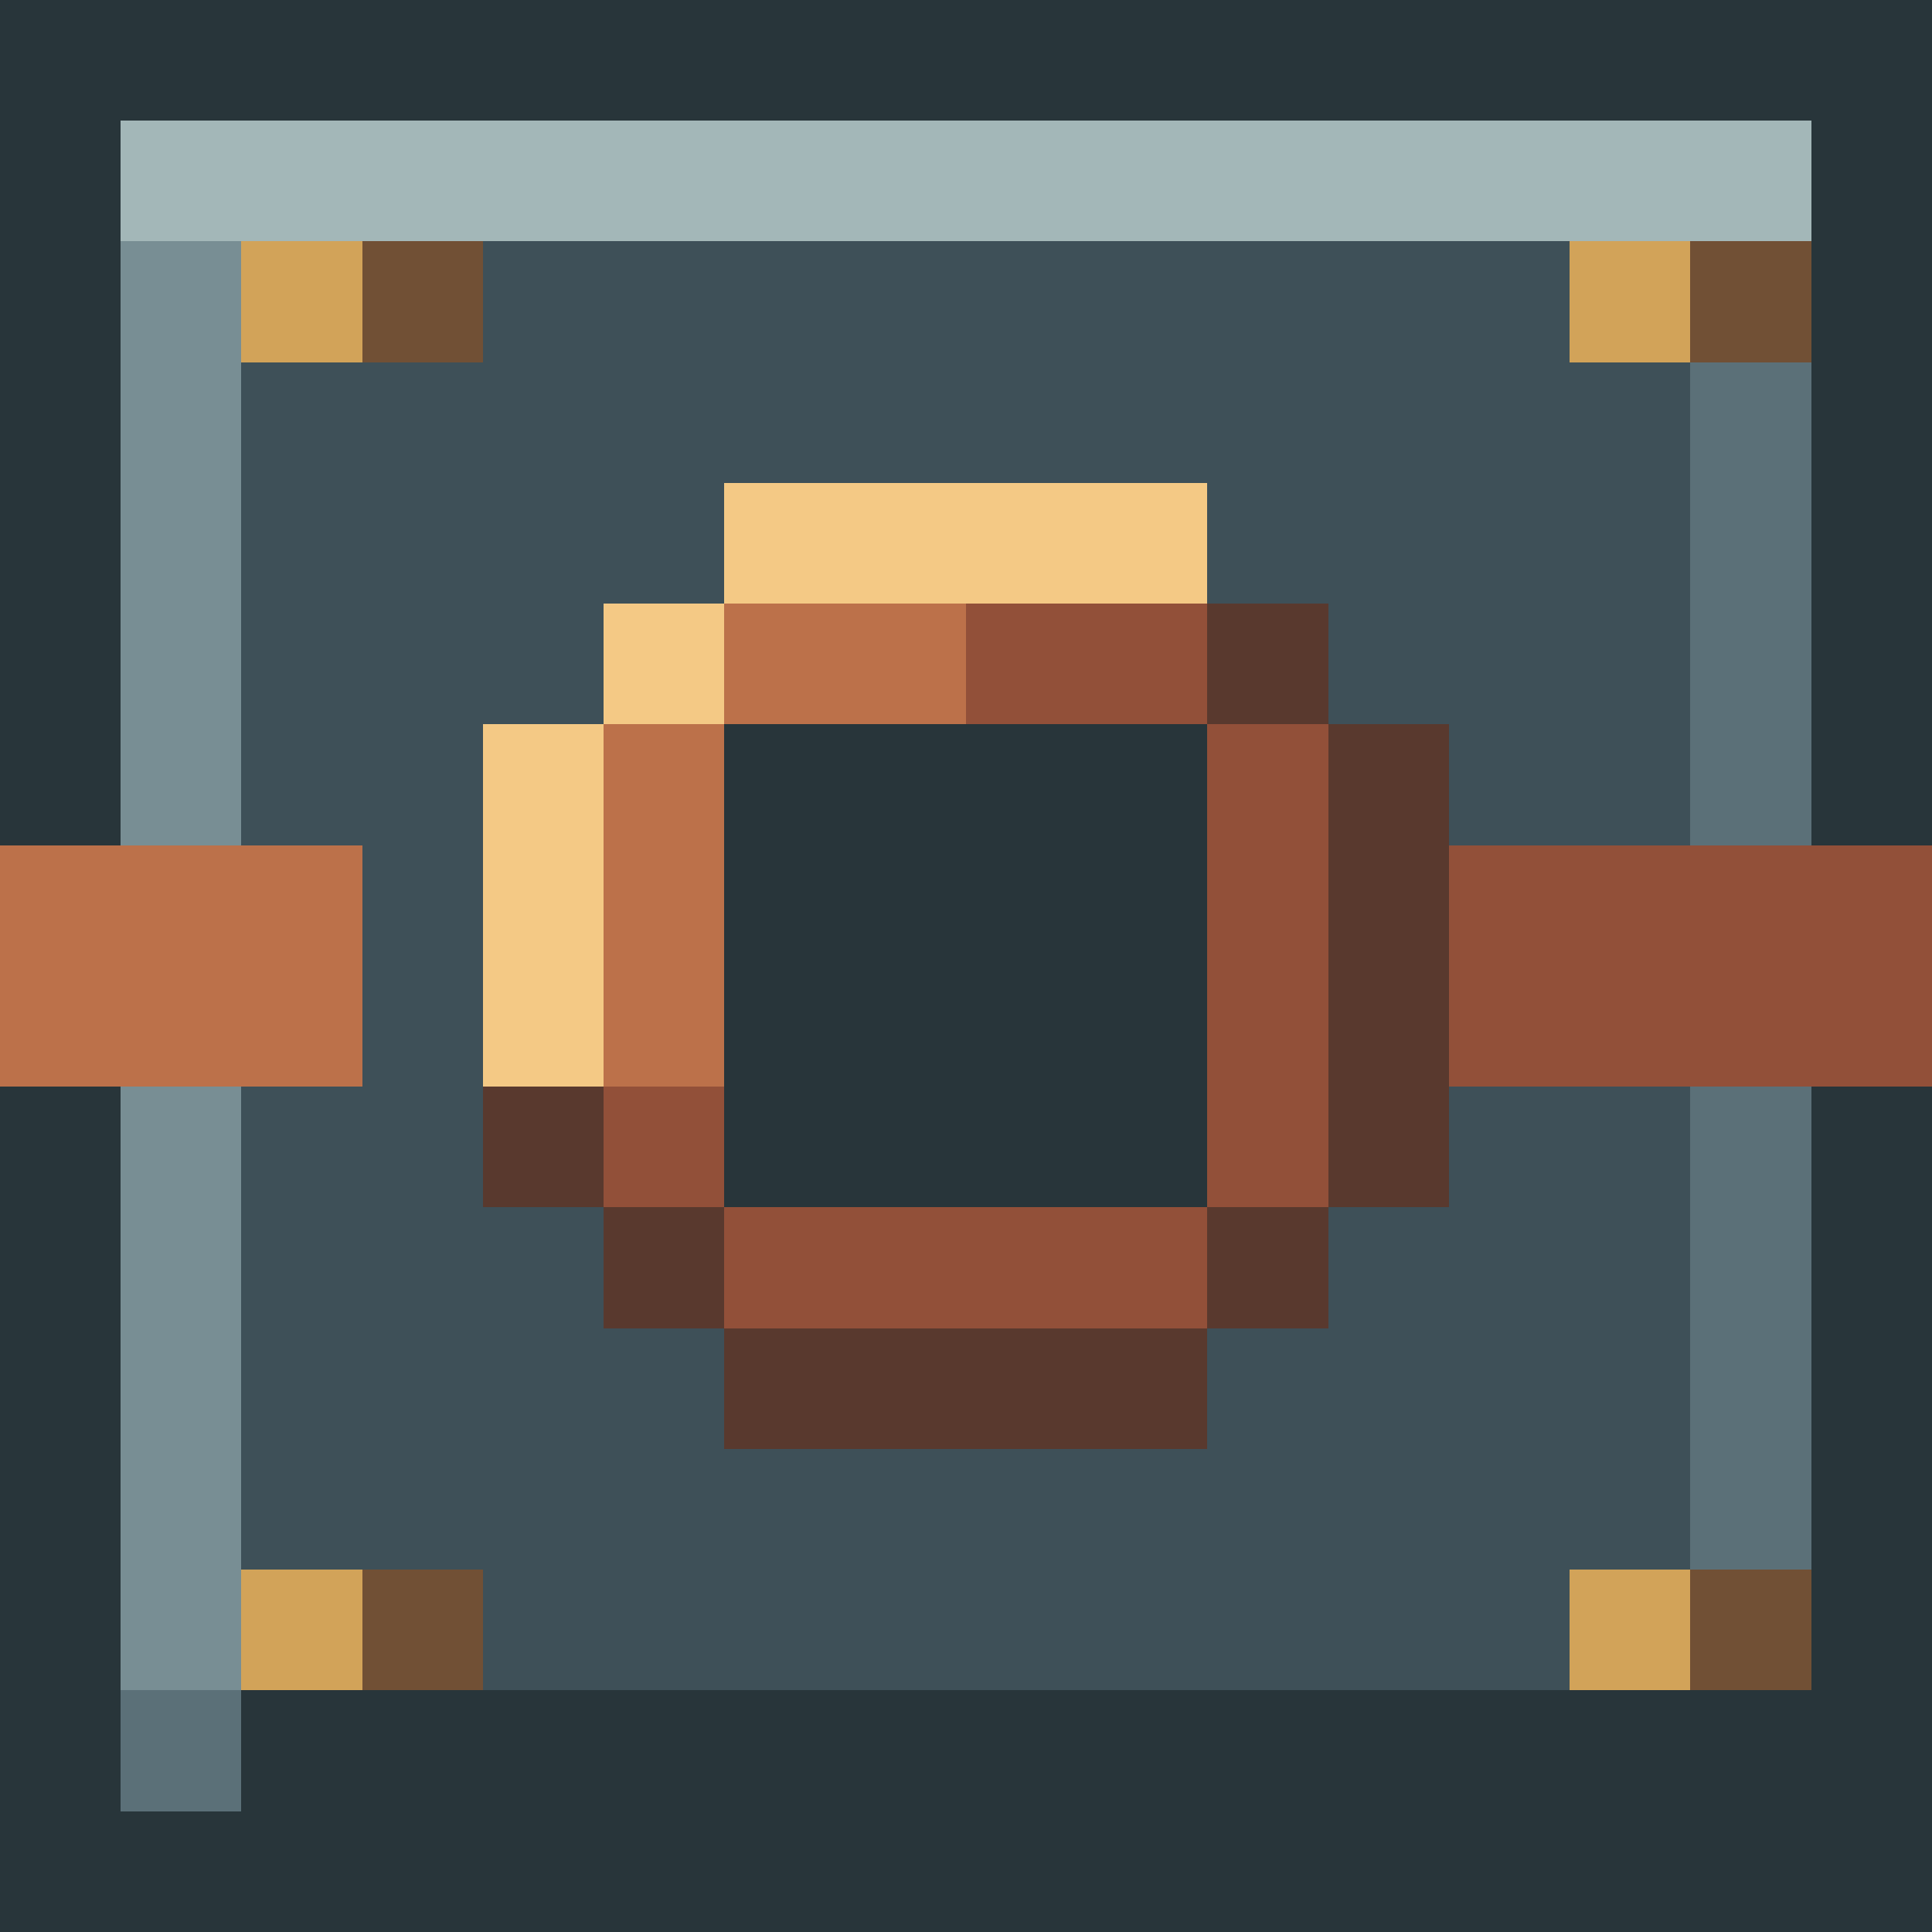
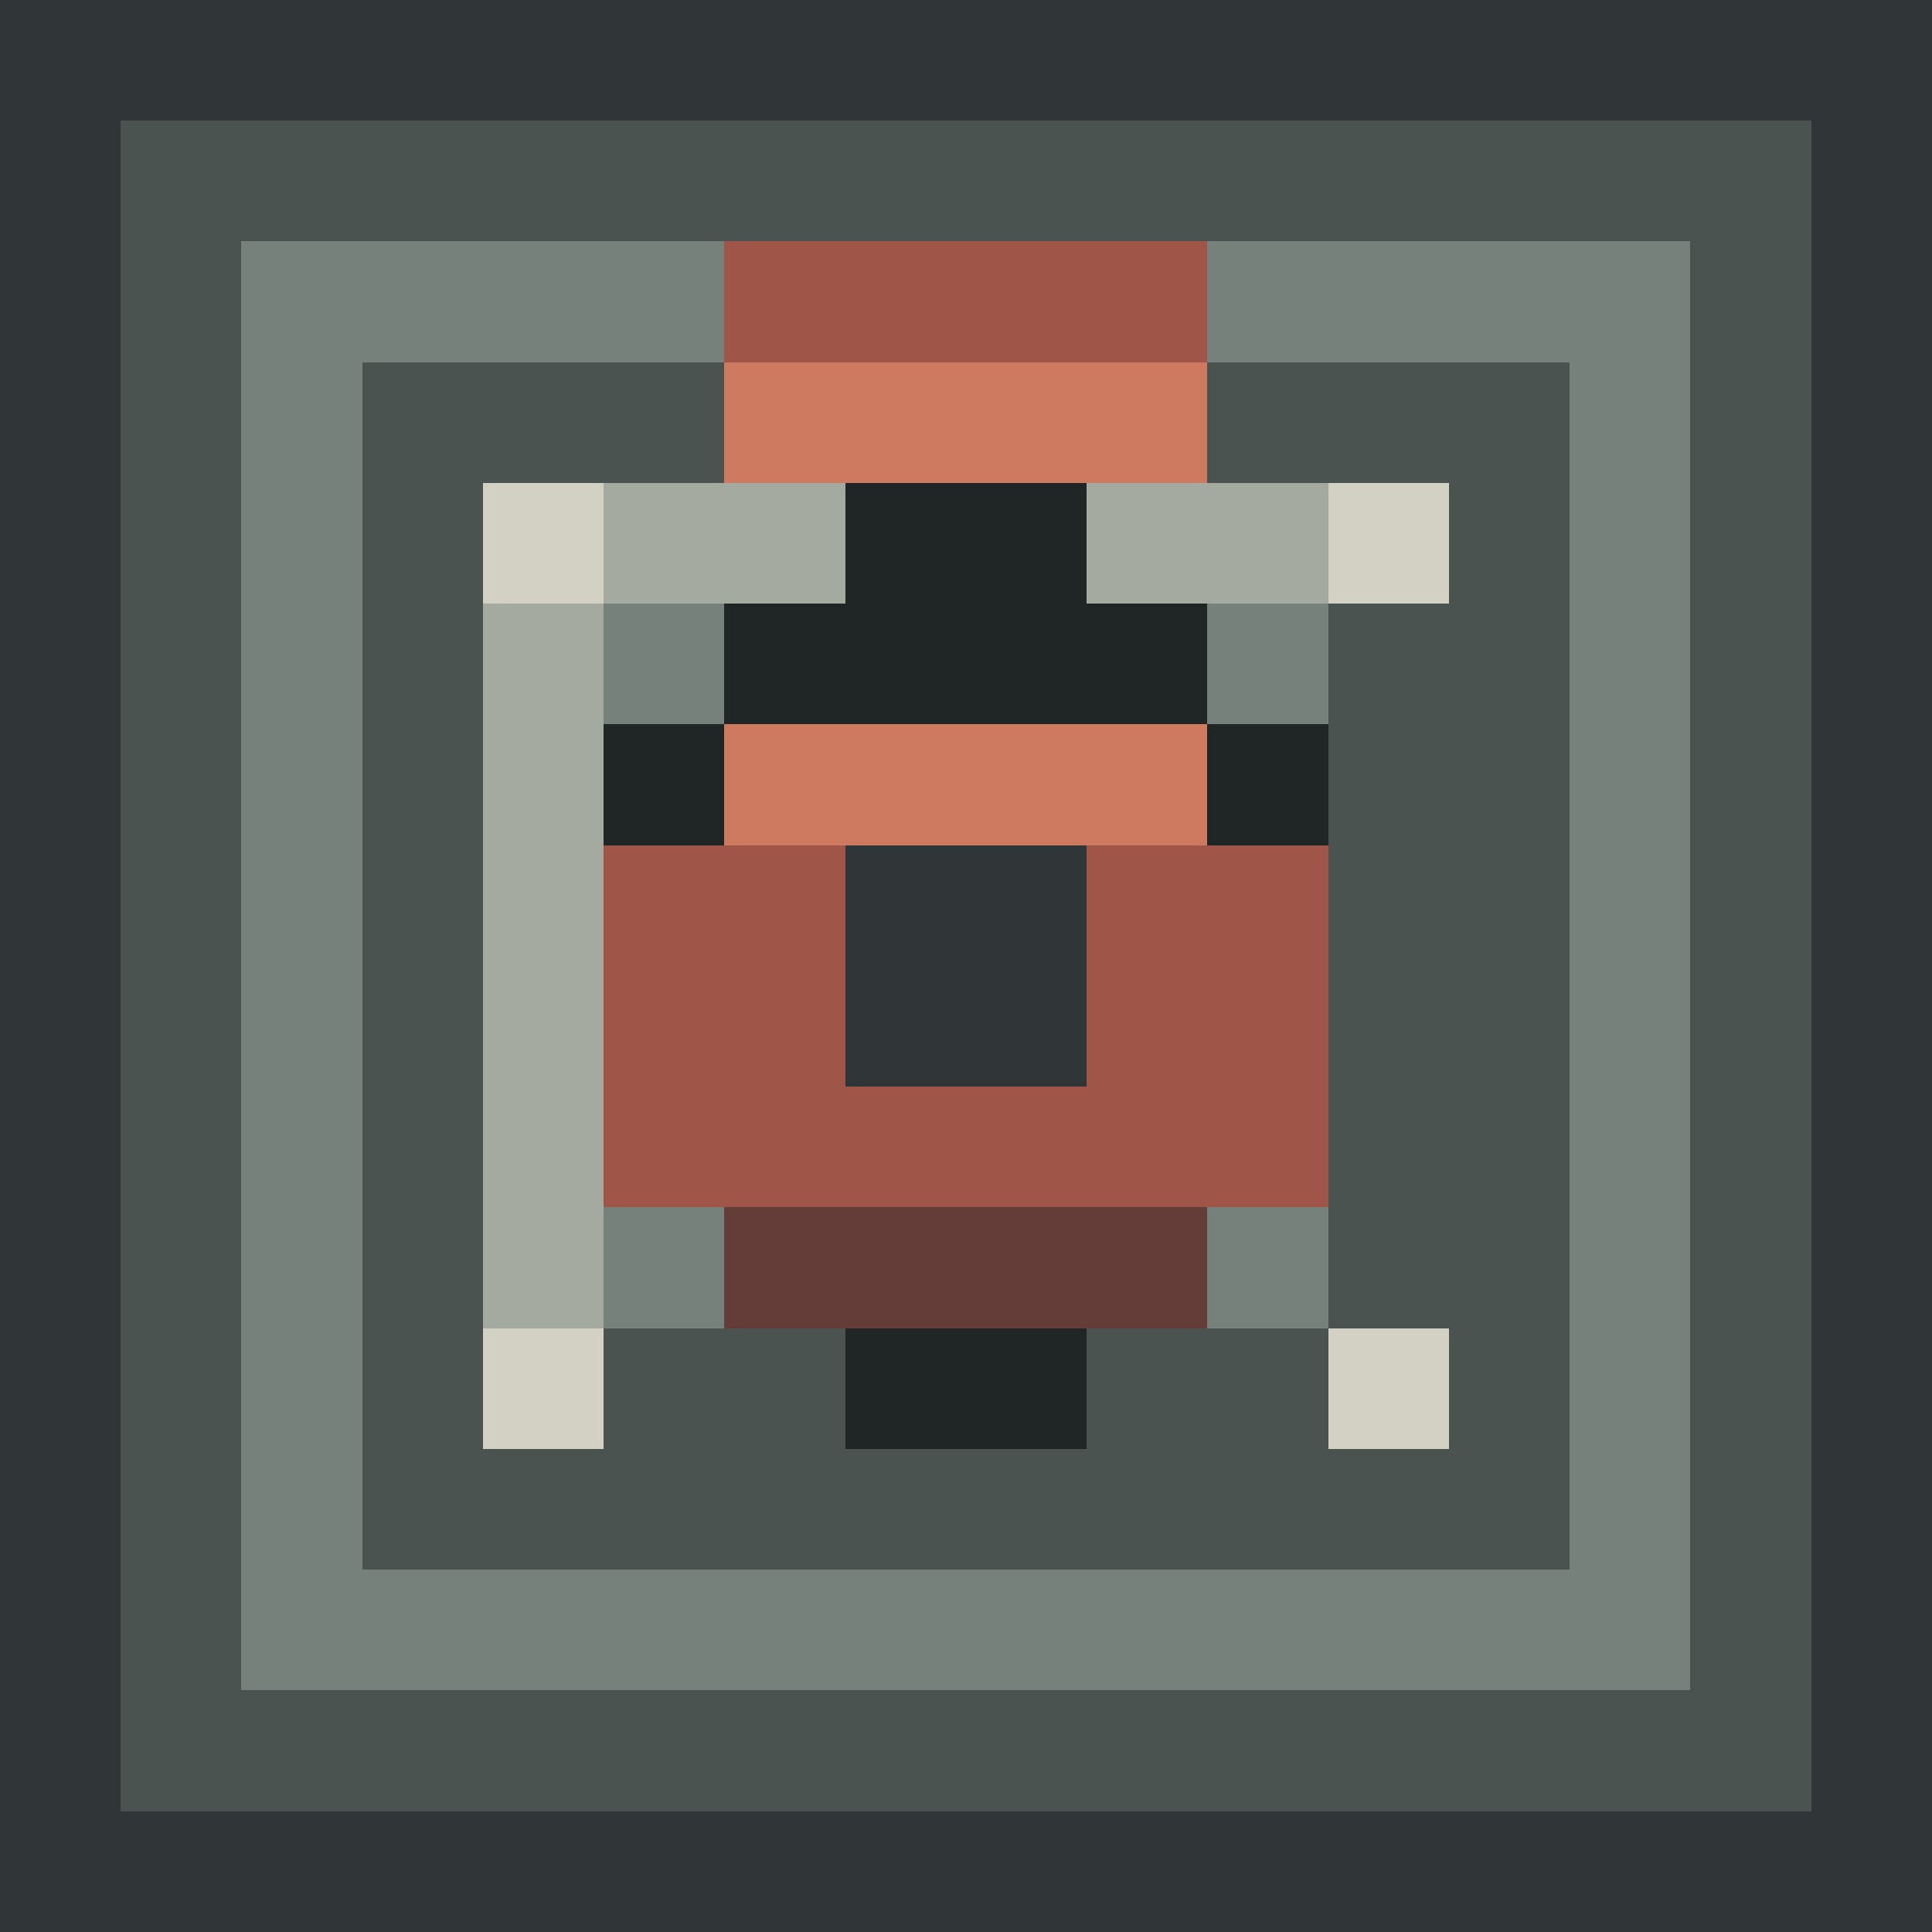
<svg xmlns="http://www.w3.org/2000/svg" width="16" height="16" viewBox="0 0 16 16" shape-rendering="crispEdges">
-   <rect x="0" y="0" width="16" height="1" fill="#28353A" />
-   <rect x="0" y="1" width="1" height="1" fill="#28353A" />
-   <rect x="1" y="1" width="14" height="1" fill="#A3B7B8" />
-   <rect x="15" y="1" width="1" height="1" fill="#28353A" />
-   <rect x="0" y="2" width="1" height="1" fill="#28353A" />
-   <rect x="1" y="2" width="1" height="1" fill="#788E94" />
-   <rect x="2" y="2" width="1" height="1" fill="#D2A359" />
-   <rect x="3" y="2" width="1" height="1" fill="#715035" />
-   <rect x="4" y="2" width="9" height="1" fill="#3E5058" />
-   <rect x="13" y="2" width="1" height="1" fill="#D2A359" />
-   <rect x="14" y="2" width="1" height="1" fill="#715035" />
-   <rect x="15" y="2" width="1" height="1" fill="#28353A" />
-   <rect x="0" y="3" width="1" height="1" fill="#28353A" />
-   <rect x="1" y="3" width="1" height="1" fill="#788E94" />
-   <rect x="2" y="3" width="12" height="1" fill="#3E5058" />
-   <rect x="14" y="3" width="1" height="1" fill="#5B7078" />
-   <rect x="15" y="3" width="1" height="1" fill="#28353A" />
-   <rect x="0" y="4" width="1" height="1" fill="#28353A" />
-   <rect x="1" y="4" width="1" height="1" fill="#788E94" />
-   <rect x="2" y="4" width="4" height="1" fill="#3E5058" />
-   <rect x="6" y="4" width="4" height="1" fill="#F4C985" />
-   <rect x="10" y="4" width="4" height="1" fill="#3E5058" />
-   <rect x="14" y="4" width="1" height="1" fill="#5B7078" />
-   <rect x="15" y="4" width="1" height="1" fill="#28353A" />
-   <rect x="0" y="5" width="1" height="1" fill="#28353A" />
-   <rect x="1" y="5" width="1" height="1" fill="#788E94" />
-   <rect x="2" y="5" width="3" height="1" fill="#3E5058" />
-   <rect x="5" y="5" width="1" height="1" fill="#F4C985" />
-   <rect x="6" y="5" width="2" height="1" fill="#BC714A" />
-   <rect x="8" y="5" width="2" height="1" fill="#925039" />
-   <rect x="10" y="5" width="1" height="1" fill="#59392E" />
-   <rect x="11" y="5" width="3" height="1" fill="#3E5058" />
-   <rect x="14" y="5" width="1" height="1" fill="#5B7078" />
-   <rect x="15" y="5" width="1" height="1" fill="#28353A" />
-   <rect x="0" y="6" width="1" height="1" fill="#28353A" />
-   <rect x="1" y="6" width="1" height="1" fill="#788E94" />
-   <rect x="2" y="6" width="2" height="1" fill="#3E5058" />
-   <rect x="4" y="6" width="1" height="1" fill="#F4C985" />
-   <rect x="5" y="6" width="1" height="1" fill="#BC714A" />
-   <rect x="6" y="6" width="4" height="1" fill="#28353A" />
-   <rect x="10" y="6" width="1" height="1" fill="#925039" />
-   <rect x="11" y="6" width="1" height="1" fill="#59392E" />
-   <rect x="12" y="6" width="2" height="1" fill="#3E5058" />
-   <rect x="14" y="6" width="1" height="1" fill="#5B7078" />
-   <rect x="15" y="6" width="1" height="1" fill="#28353A" />
-   <rect x="0" y="7" width="3" height="1" fill="#BC714A" />
-   <rect x="3" y="7" width="1" height="1" fill="#3E5058" />
-   <rect x="4" y="7" width="1" height="1" fill="#F4C985" />
-   <rect x="5" y="7" width="1" height="1" fill="#BC714A" />
-   <rect x="6" y="7" width="4" height="1" fill="#28353A" />
-   <rect x="10" y="7" width="1" height="1" fill="#925039" />
-   <rect x="11" y="7" width="1" height="1" fill="#59392E" />
-   <rect x="12" y="7" width="4" height="1" fill="#925039" />
-   <rect x="0" y="8" width="3" height="1" fill="#BC714A" />
-   <rect x="3" y="8" width="1" height="1" fill="#3E5058" />
-   <rect x="4" y="8" width="1" height="1" fill="#F4C985" />
-   <rect x="5" y="8" width="1" height="1" fill="#BC714A" />
-   <rect x="6" y="8" width="4" height="1" fill="#28353A" />
-   <rect x="10" y="8" width="1" height="1" fill="#925039" />
-   <rect x="11" y="8" width="1" height="1" fill="#59392E" />
-   <rect x="12" y="8" width="4" height="1" fill="#925039" />
-   <rect x="0" y="9" width="1" height="1" fill="#28353A" />
-   <rect x="1" y="9" width="1" height="1" fill="#788E94" />
-   <rect x="2" y="9" width="2" height="1" fill="#3E5058" />
-   <rect x="4" y="9" width="1" height="1" fill="#59392E" />
-   <rect x="5" y="9" width="1" height="1" fill="#925039" />
-   <rect x="6" y="9" width="4" height="1" fill="#28353A" />
-   <rect x="10" y="9" width="1" height="1" fill="#925039" />
-   <rect x="11" y="9" width="1" height="1" fill="#59392E" />
-   <rect x="12" y="9" width="2" height="1" fill="#3E5058" />
-   <rect x="14" y="9" width="1" height="1" fill="#5B7078" />
-   <rect x="15" y="9" width="1" height="1" fill="#28353A" />
-   <rect x="0" y="10" width="1" height="1" fill="#28353A" />
-   <rect x="1" y="10" width="1" height="1" fill="#788E94" />
-   <rect x="2" y="10" width="3" height="1" fill="#3E5058" />
-   <rect x="5" y="10" width="1" height="1" fill="#59392E" />
-   <rect x="6" y="10" width="4" height="1" fill="#925039" />
-   <rect x="10" y="10" width="1" height="1" fill="#59392E" />
-   <rect x="11" y="10" width="3" height="1" fill="#3E5058" />
-   <rect x="14" y="10" width="1" height="1" fill="#5B7078" />
-   <rect x="15" y="10" width="1" height="1" fill="#28353A" />
-   <rect x="0" y="11" width="1" height="1" fill="#28353A" />
-   <rect x="1" y="11" width="1" height="1" fill="#788E94" />
-   <rect x="2" y="11" width="4" height="1" fill="#3E5058" />
-   <rect x="6" y="11" width="4" height="1" fill="#59392E" />
-   <rect x="10" y="11" width="4" height="1" fill="#3E5058" />
-   <rect x="14" y="11" width="1" height="1" fill="#5B7078" />
-   <rect x="15" y="11" width="1" height="1" fill="#28353A" />
-   <rect x="0" y="12" width="1" height="1" fill="#28353A" />
-   <rect x="1" y="12" width="1" height="1" fill="#788E94" />
-   <rect x="2" y="12" width="12" height="1" fill="#3E5058" />
-   <rect x="14" y="12" width="1" height="1" fill="#5B7078" />
-   <rect x="15" y="12" width="1" height="1" fill="#28353A" />
-   <rect x="0" y="13" width="1" height="1" fill="#28353A" />
-   <rect x="1" y="13" width="1" height="1" fill="#788E94" />
-   <rect x="2" y="13" width="1" height="1" fill="#D2A359" />
-   <rect x="3" y="13" width="1" height="1" fill="#715035" />
-   <rect x="4" y="13" width="9" height="1" fill="#3E5058" />
-   <rect x="13" y="13" width="1" height="1" fill="#D2A359" />
-   <rect x="14" y="13" width="1" height="1" fill="#715035" />
-   <rect x="15" y="13" width="1" height="1" fill="#28353A" />
-   <rect x="0" y="14" width="1" height="1" fill="#28353A" />
-   <rect x="1" y="14" width="1" height="1" fill="#5B7078" />
-   <rect x="2" y="14" width="14" height="1" fill="#28353A" />
-   <rect x="0" y="15" width="16" height="1" fill="#28353A" />
+   <rect x="0" y="0" width="16" height="16" fill="#303638" />
+   <rect x="1" y="1" width="14" height="14" fill="#4B5351" />
+   <rect x="2" y="2" width="12" height="12" fill="#77817C" />
+   <rect x="3" y="3" width="10" height="10" fill="#4B5351" />
+   <rect x="4" y="4" width="8" height="8" fill="#77817C" />
+   <rect x="4" y="4" width="8" height="1" fill="#A5AAA1" />
+   <rect x="4" y="4" width="1" height="8" fill="#A5AAA1" />
+   <rect x="11" y="4" width="1" height="8" fill="#4B5351" />
+   <rect x="4" y="11" width="8" height="1" fill="#4B5351" />
+   <rect x="4" y="4" width="1" height="1" fill="#D2D1C4" />
+   <rect x="11" y="4" width="1" height="1" fill="#D2D1C4" />
+   <rect x="4" y="11" width="1" height="1" fill="#D2D1C4" />
+   <rect x="11" y="11" width="1" height="1" fill="#D2D1C4" />
+   <rect x="7" y="4" width="2" height="1" fill="#202526" />
+   <rect x="6" y="5" width="4" height="1" fill="#202526" />
+   <rect x="5" y="6" width="1" height="4" fill="#202526" />
+   <rect x="10" y="6" width="1" height="4" fill="#202526" />
+   <rect x="6" y="10" width="4" height="1" fill="#202526" />
+   <rect x="7" y="11" width="2" height="1" fill="#202526" />
+   <rect x="6" y="6" width="4" height="1" fill="#CE7A61" />
+   <rect x="5" y="7" width="6" height="3" fill="#9F5548" />
+   <rect x="6" y="10" width="4" height="1" fill="#643D38" />
+   <rect x="7" y="7" width="2" height="2" fill="#303638" />
+   <rect x="6" y="3" width="4" height="1" fill="#CE7A61" />
+   <rect x="6" y="2" width="4" height="1" fill="#9F5548" />
</svg>
